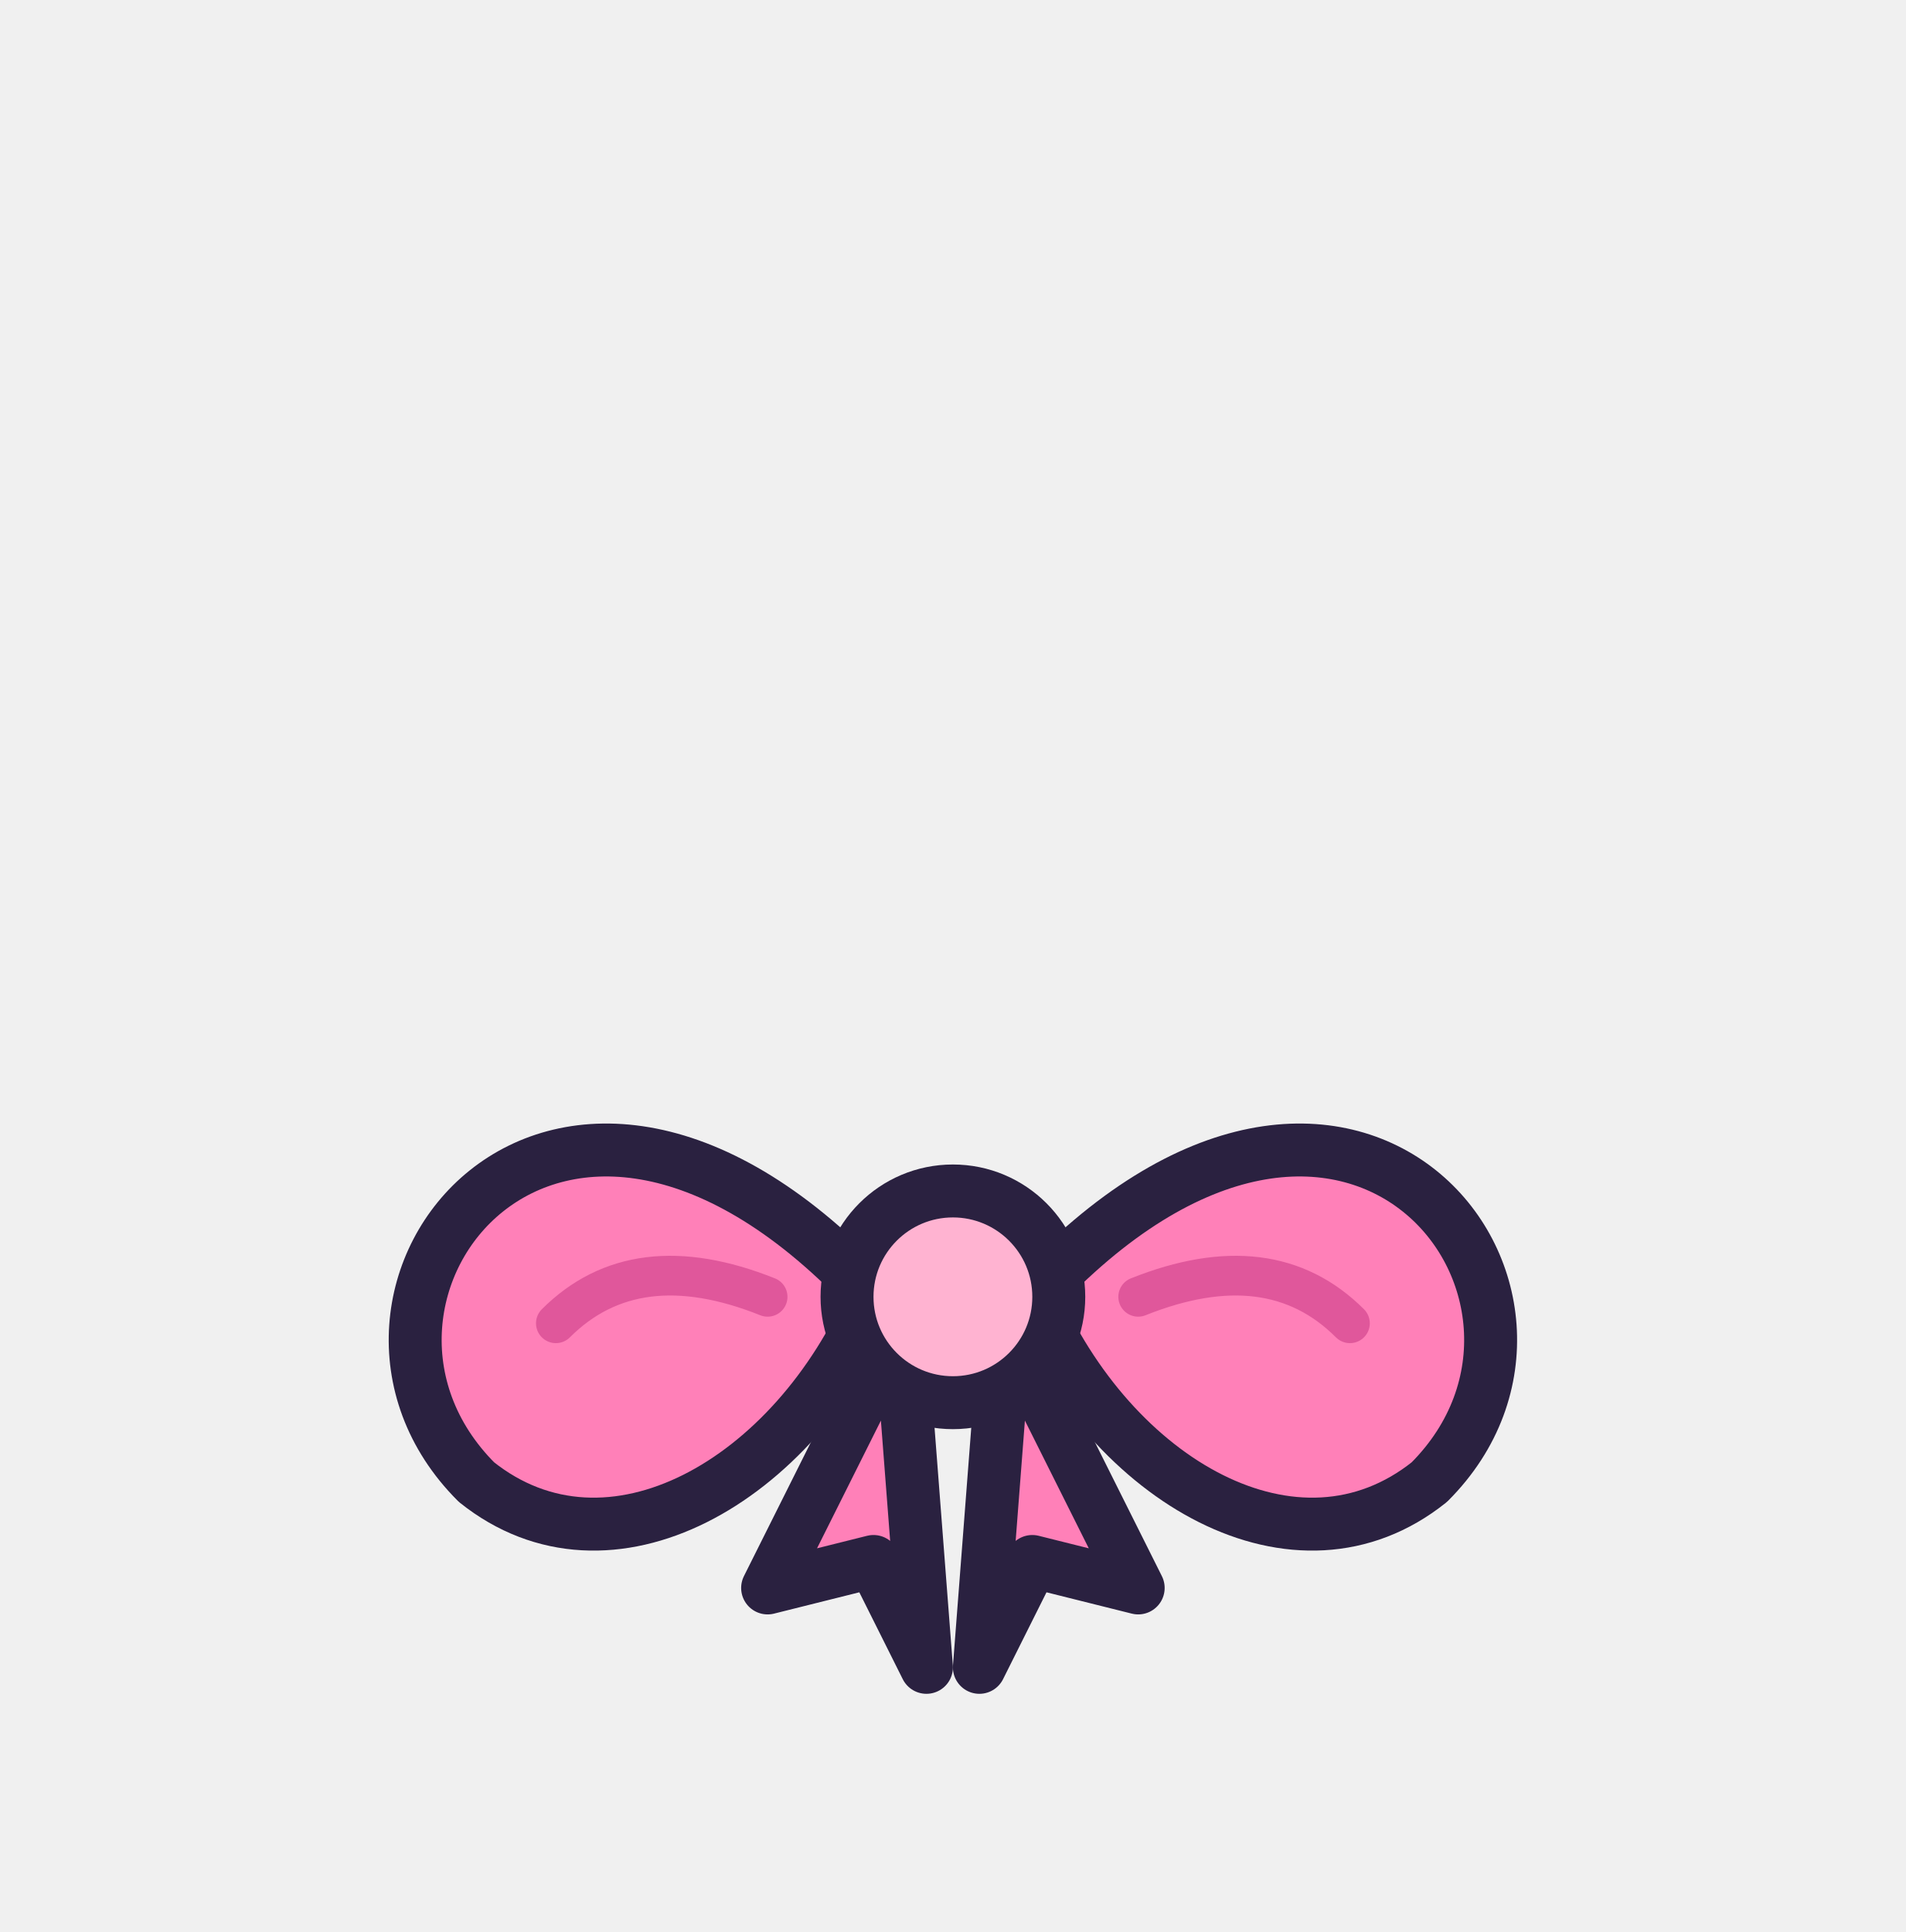
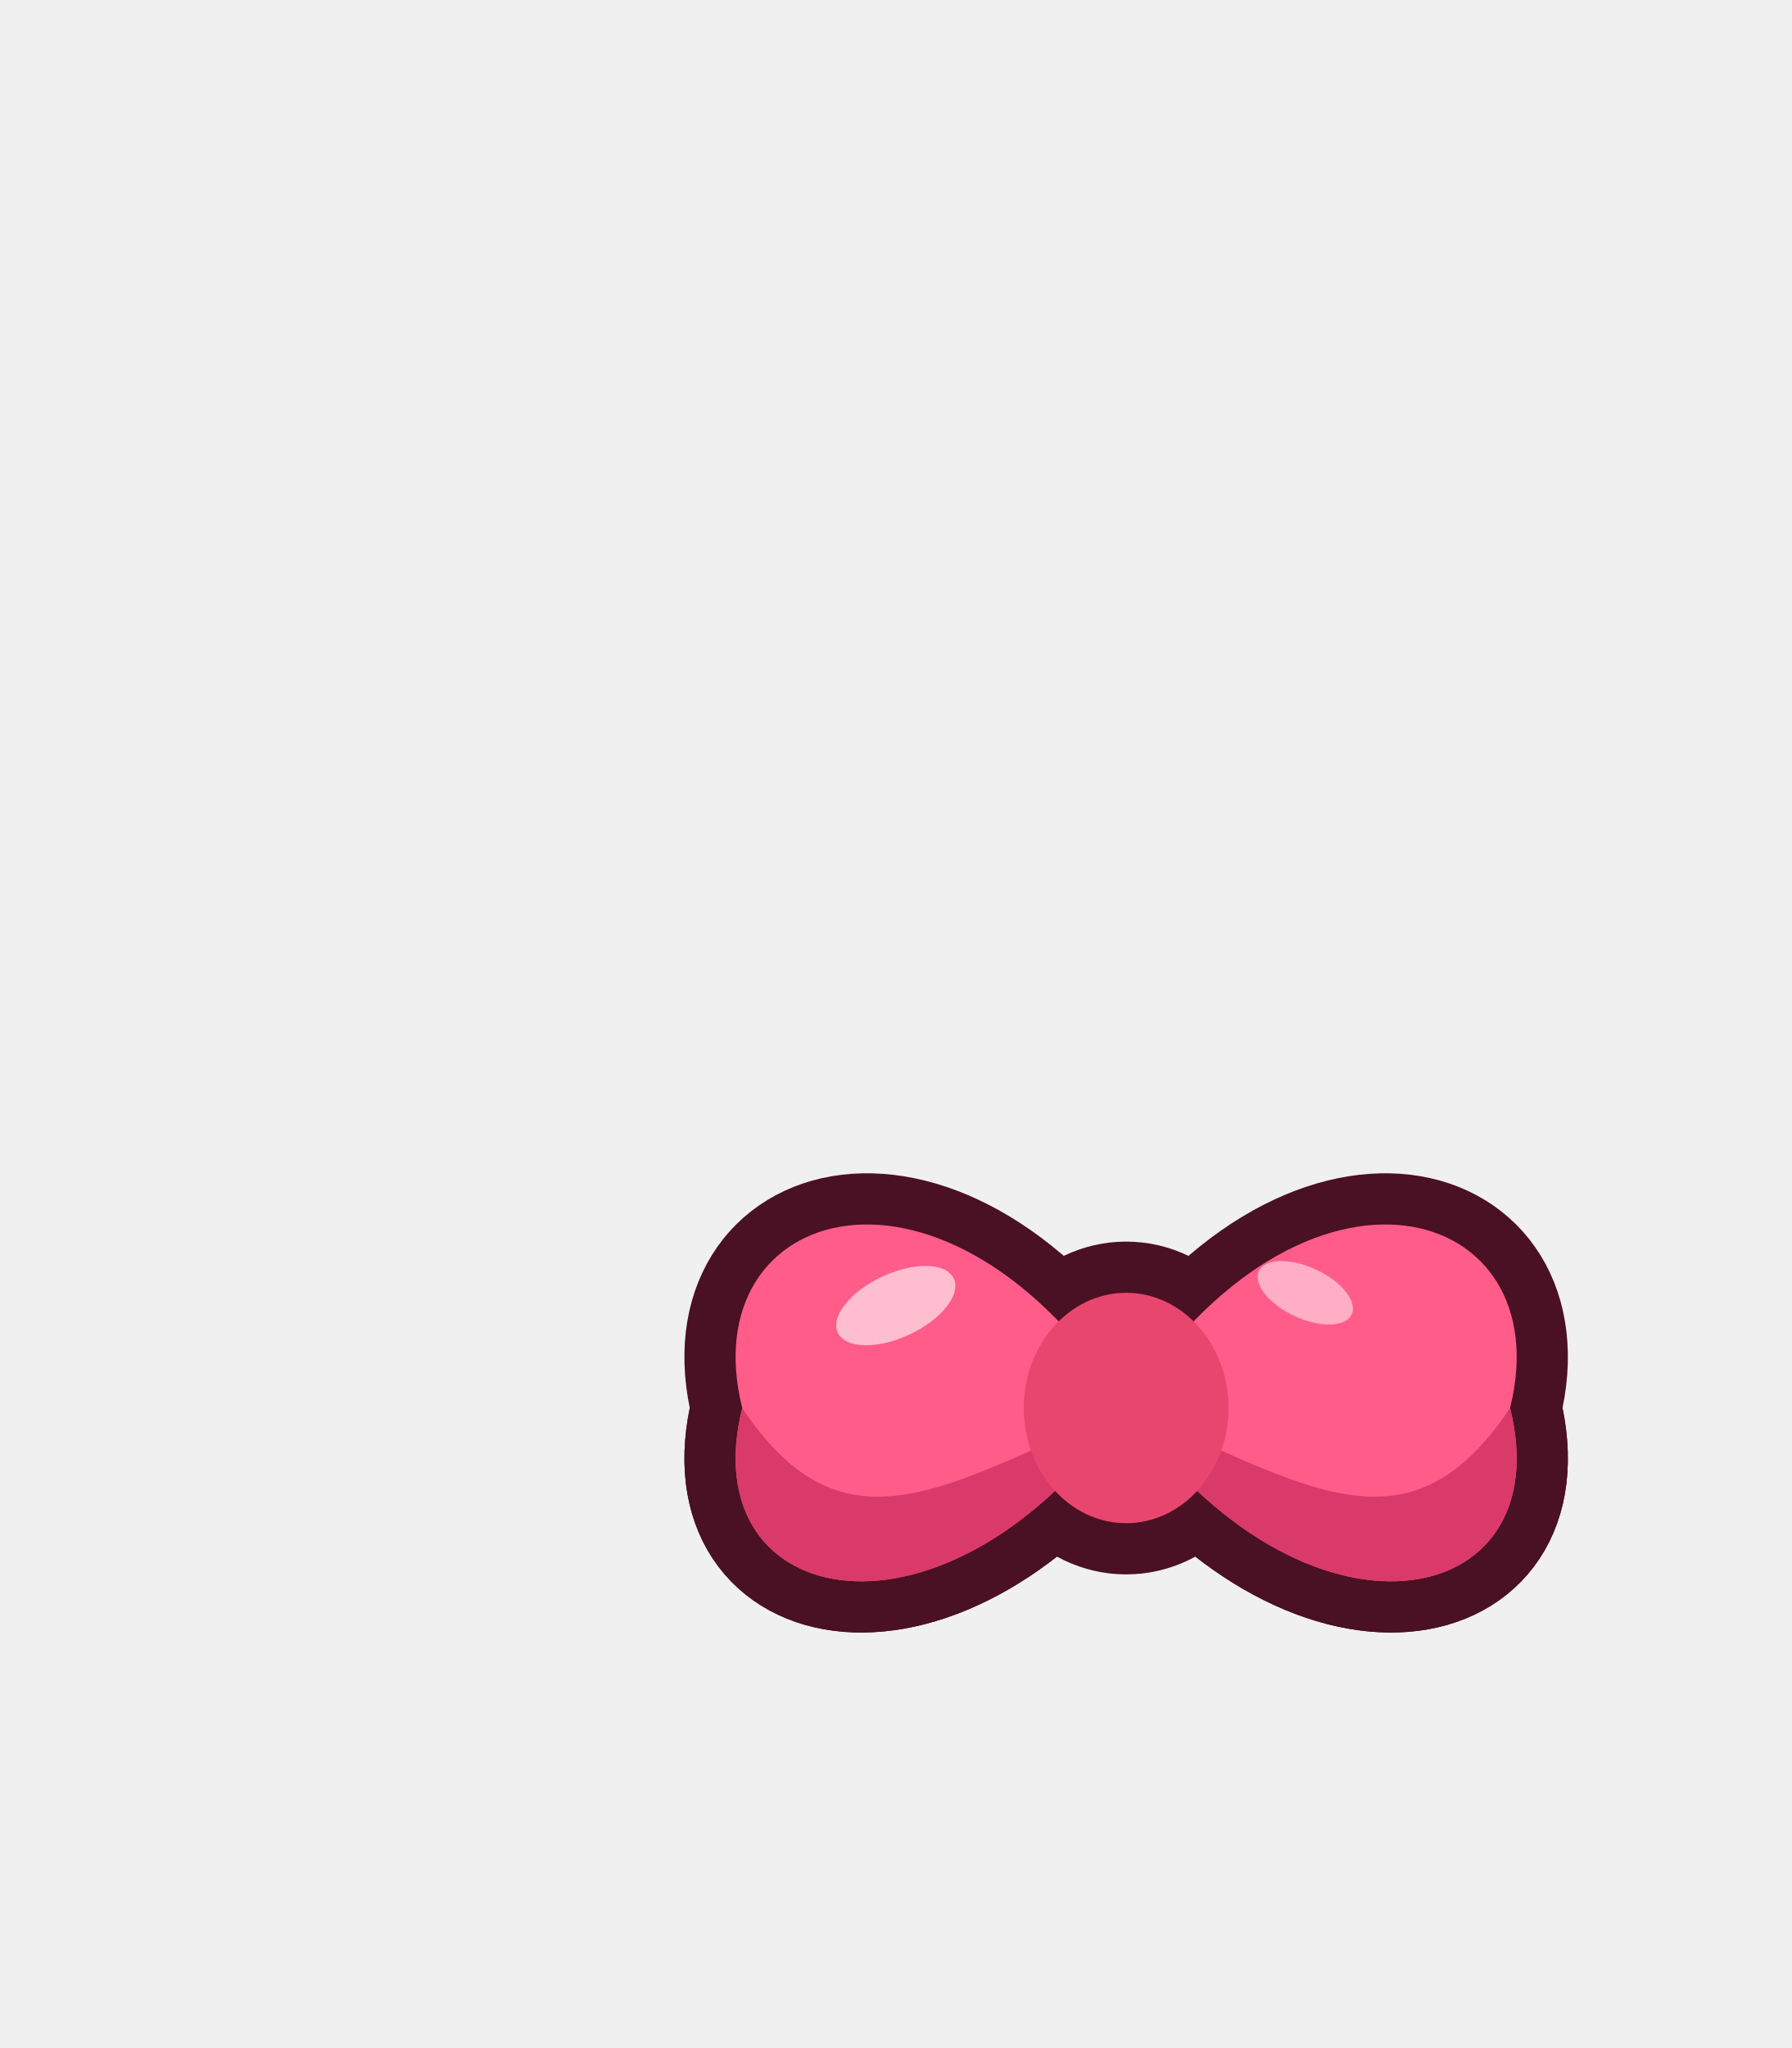
- <svg xmlns="http://www.w3.org/2000/svg" class="cr" viewBox="-72 -114 144 146" aria-label="Laço" width="144" height="146">
-   <path class="a" fill="#ff80b8" d="M-4 -14 L-14 6 L-6 4 L-2 12Z" stroke="rgb(42, 33, 64)" stroke-width="4" stroke-linejoin="round" stroke-linecap="round" />
-   <path class="a" fill="#ff80b8" d="M4 -14 L14 6 L6 4 L2 12Z" stroke="rgb(42, 33, 64)" stroke-width="4" stroke-linejoin="round" stroke-linecap="round" />
-   <path class="a" fill="#ff80b8" d="M-6 -16 C-30 -42 -50 -16 -36 -2 C-26 6 -12 -2 -6 -16Z" stroke="rgb(42, 33, 64)" stroke-width="4" stroke-linejoin="round" stroke-linecap="round" />
-   <path class="a" fill="#ff80b8" d="M6 -16 C30 -42 50 -16 36 -2 C26 6 12 -2 6 -16Z" stroke="rgb(42, 33, 64)" stroke-width="4" stroke-linejoin="round" stroke-linecap="round" />
-   <path class="tl s3" stroke="#e0579b" d="M-14 -16 Q-24 -20 -30 -14 M14 -16 Q24 -20 30 -14" fill="none" stroke-width="3" stroke-linejoin="round" stroke-linecap="round" />
-   <circle class="a" fill="#ffb3d1" cx="0" cy="-16" r="8" stroke="rgb(42, 33, 64)" stroke-width="4" stroke-linejoin="round" stroke-linecap="round" />
+ <svg xmlns="http://www.w3.org/2000/svg" viewBox="-70 -120 140 160" width="140" height="160">
+   <g class="o">
+     <path stroke="#4a1024" stroke-width="8.0" stroke-linejoin="round" d="M18 -10 C4 -32 -16 -26 -12 -10 C-16 6 4 10 18 -10 Z" fill="#4a1024" />
+     <path stroke="#4a1024" stroke-width="8.0" stroke-linejoin="round" d="M18 -10 C32 -32 52 -26 48 -10 C52 6 32 10 18 -10 Z" fill="#4a1024" />
+     <path stroke="#4a1024" stroke-width="8.0" stroke-linejoin="round" d="M18 -10 C32 -4 40 2 48 -10 C52 6 32 10 18 -10 Z" fill="#4a1024" />
+     <path stroke="#4a1024" stroke-width="8.0" stroke-linejoin="round" d="M18 -10 C4 -4 -4 2 -12 -10 C-16 6 4 10 18 -10 Z" fill="#4a1024" />
+     <ellipse stroke="#4a1024" stroke-width="8.0" stroke-linejoin="round" cx="18" cy="-10" rx="8" ry="9" fill="#4a1024" />
+   </g>
+   <path d="M18 -10 C4 -32 -16 -26 -12 -10 C-16 6 4 10 18 -10 Z" fill="#ff5c8a" />
+   <path d="M18 -10 C32 -32 52 -26 48 -10 C52 6 32 10 18 -10 Z" fill="#ff5c8a" />
+   <path d="M18 -10 C32 -4 40 2 48 -10 C52 6 32 10 18 -10 Z" fill="#d93a69" />
+   <path d="M18 -10 C4 -4 -4 2 -12 -10 C-16 6 4 10 18 -10 Z" fill="#d93a69" />
+   <ellipse cx="18" cy="-10" rx="8" ry="9" fill="#e8466f" />
+   <ellipse cx="0" cy="-18" rx="5" ry="2.5" fill="#ffffff" opacity="0.6" transform="rotate(-25 0 -18)" />
+   <ellipse cx="32" cy="-19" rx="4" ry="2" fill="#ffffff" opacity="0.5" transform="rotate(25 32 -19)" />
</svg>
